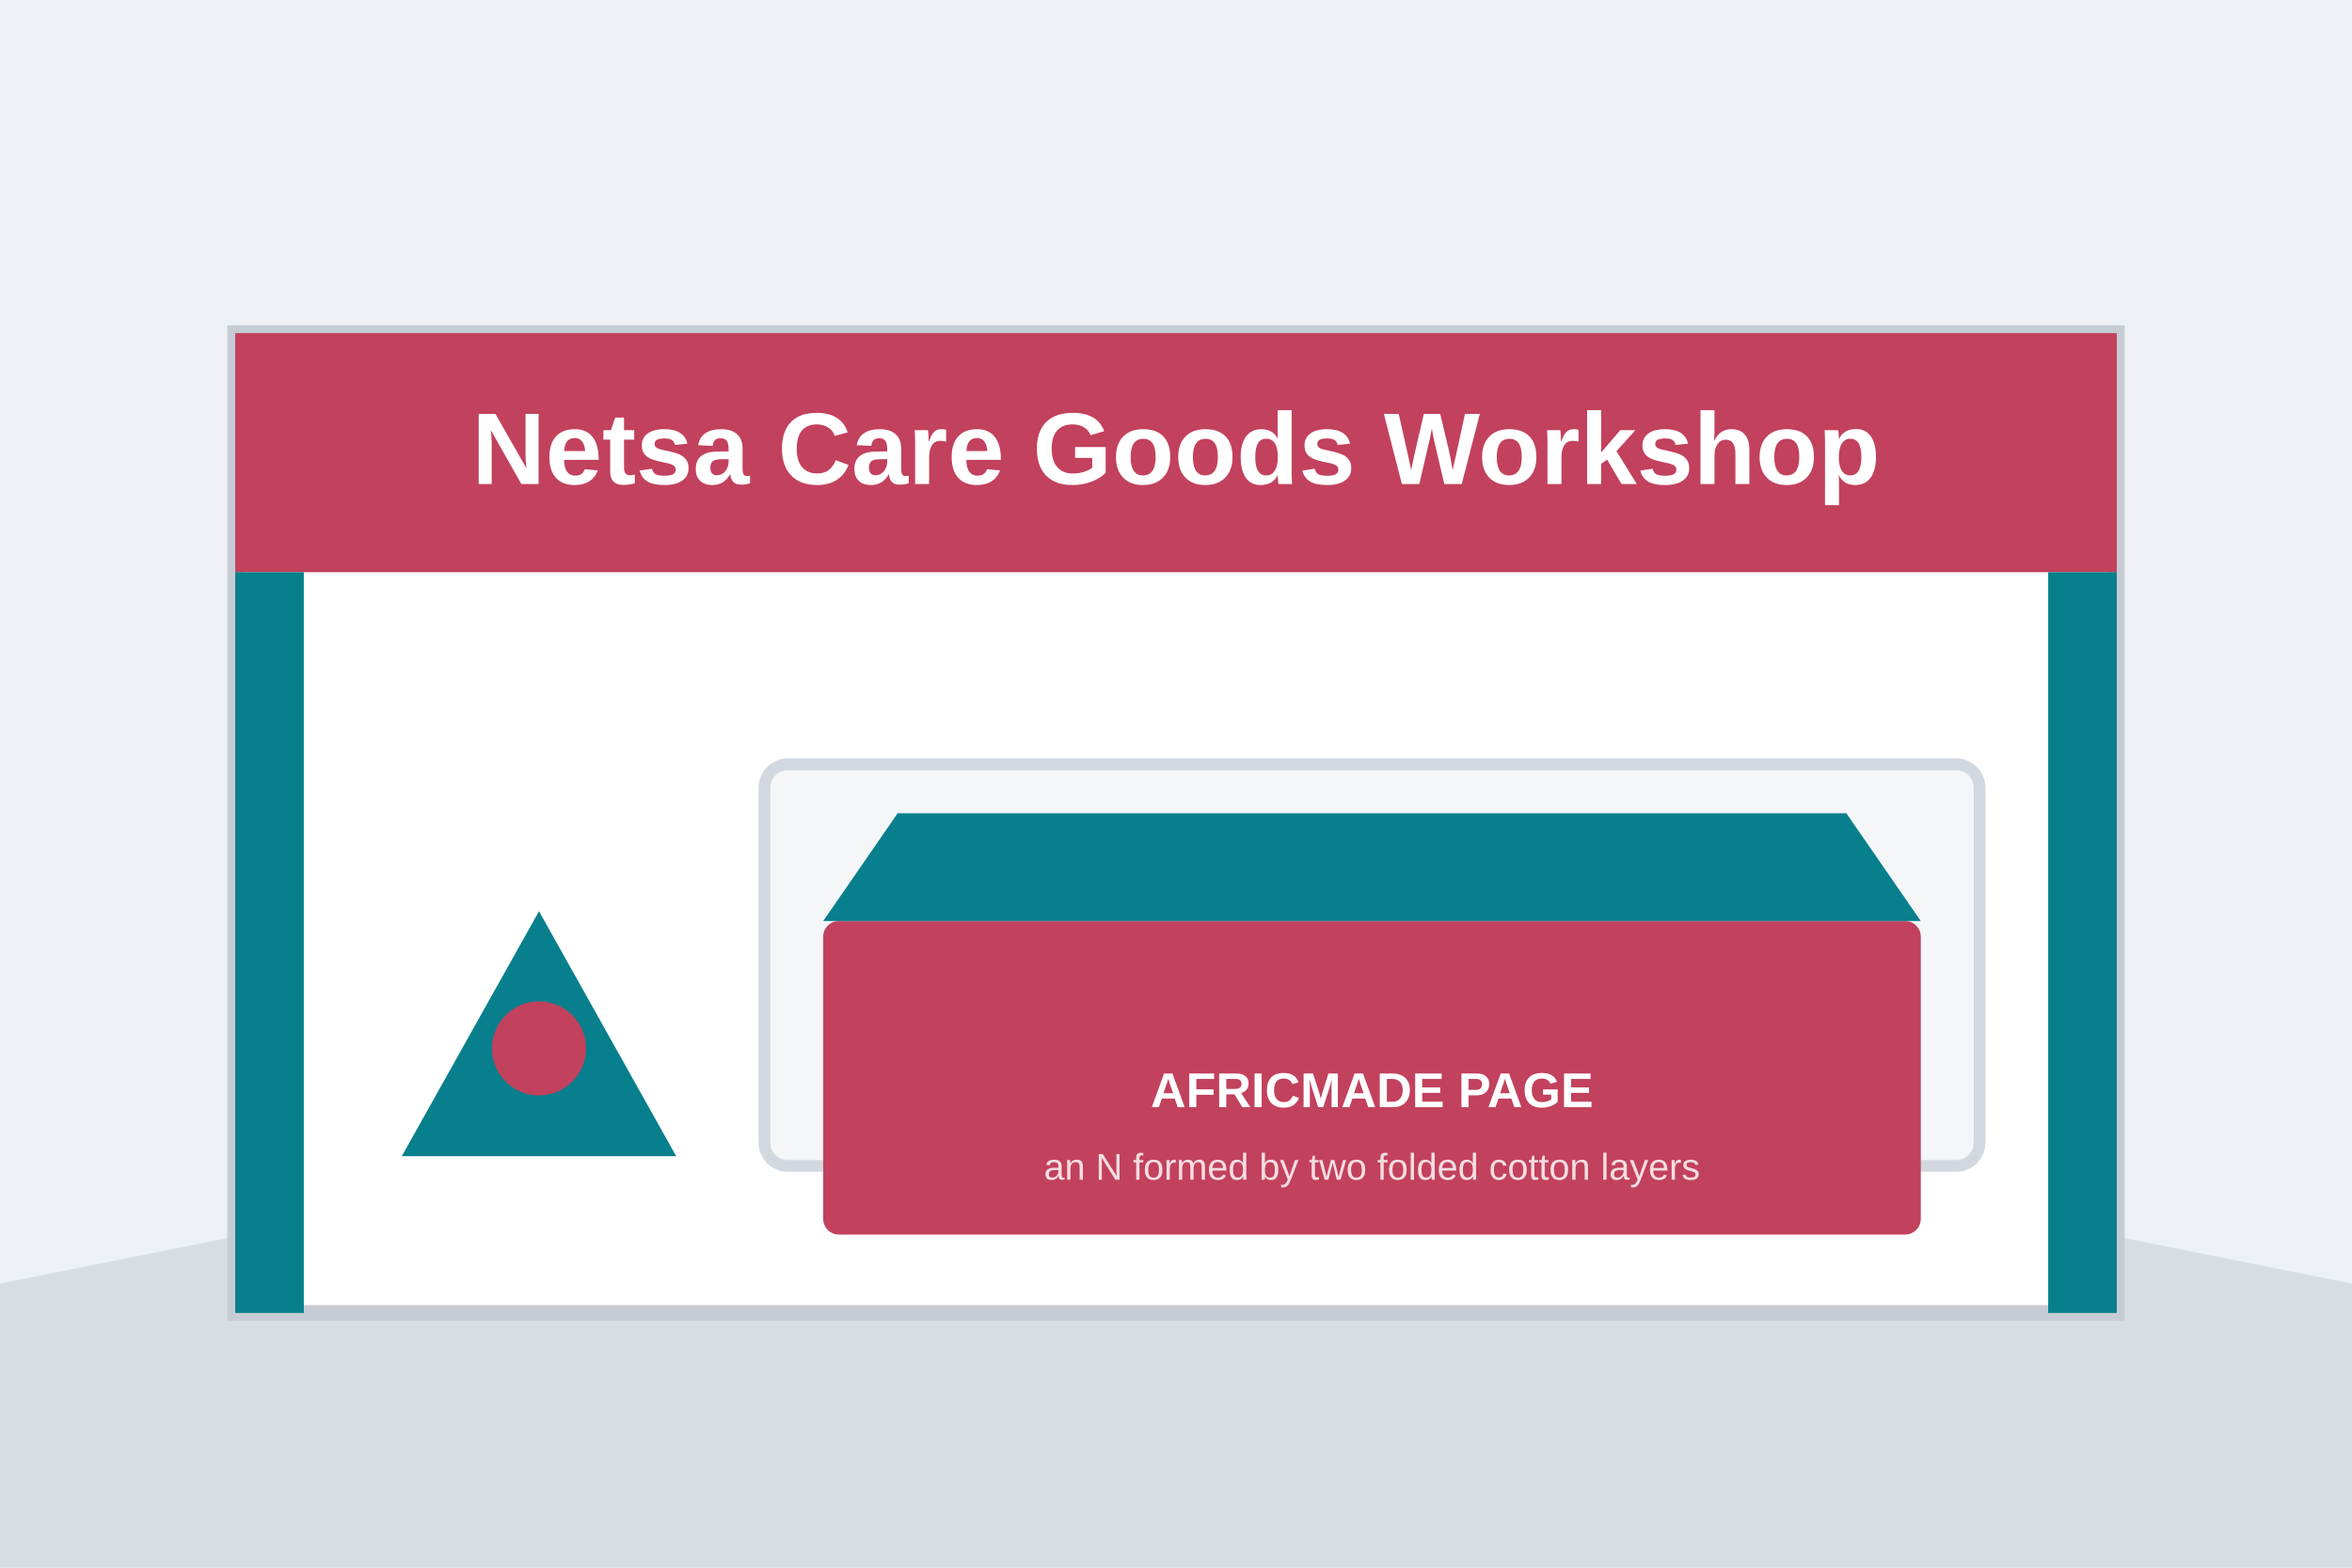
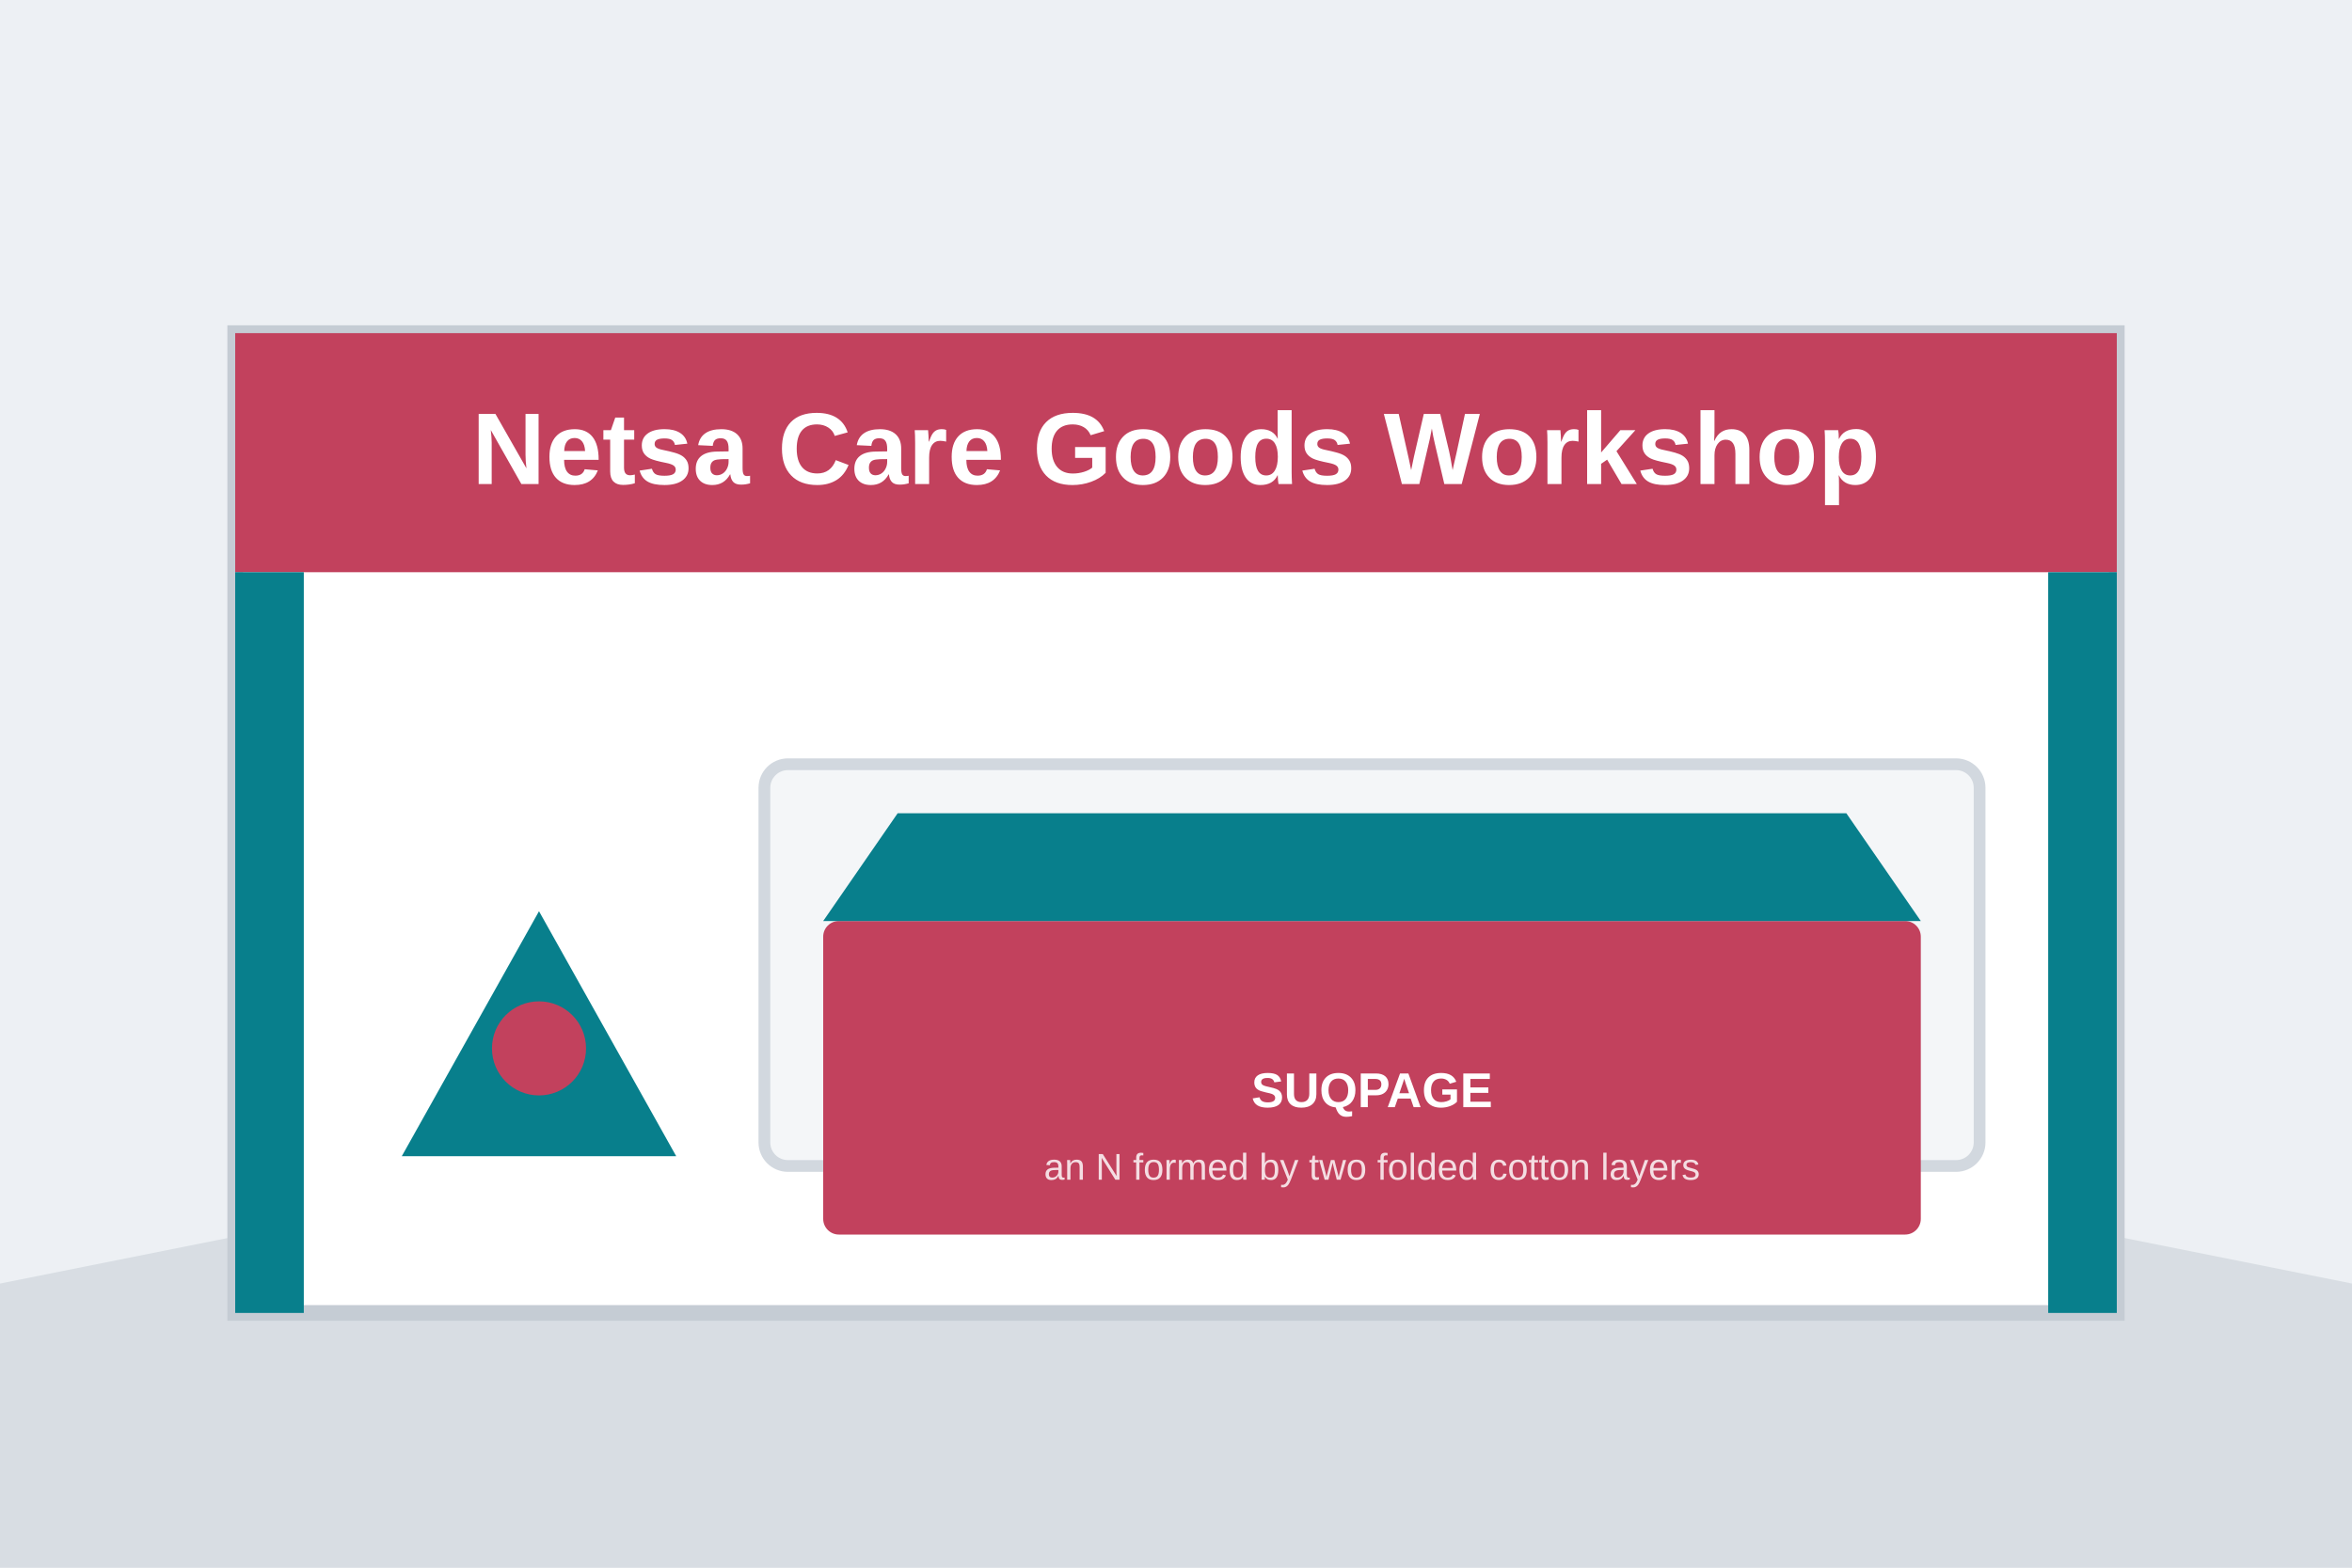
<svg xmlns="http://www.w3.org/2000/svg" viewBox="0 0 1200 800" role="img" aria-label="Illustrative booth for Netsa Care Goods Workshop">
  <rect width="1200" height="800" fill="#edf0f4" />
  <path d="M0 655L600 535l600 120v145H0z" fill="#d8dde3" />
  <path d="M120 170h960v500H120z" fill="#ffffff" stroke="#c5ccd4" stroke-width="8" />
  <path d="M120 170h960v122H120z" fill="#c2415d" />
  <path d="M120 292h35v378h-35zM1045 292h35v378h-35z" fill="#087f8c" />
  <rect x="390" y="390" width="620" height="205" rx="12" fill="#f4f6f8" stroke="#d2d8df" stroke-width="6" />
  <rect x="420" y="470" width="560" height="160" rx="8" fill="#c2415d" />
  <path d="M420 470h560l-38-55H458z" fill="#087f8c" />
  <path d="M205 590l70-125 70 125z" fill="#087f8c" />
  <circle cx="275" cy="535" r="24" fill="#c2415d" />
  <text x="600" y="247" text-anchor="middle" font-family="Arial, Helvetica, sans-serif" font-size="52" font-weight="800" fill="#ffffff">Netsa Care Goods Workshop</text>
-   <text x="700" y="565" text-anchor="middle" font-family="Arial, Helvetica, sans-serif" font-size="25" font-weight="700" fill="#ffffff">AFRICMADE PAGE</text>
+   <text x="700" y="565" text-anchor="middle" font-family="Arial, Helvetica, sans-serif" font-size="25" font-weight="700" fill="#ffffff">SUQPAGE</text>
  <text x="700" y="602" text-anchor="middle" font-family="Arial, Helvetica, sans-serif" font-size="19" fill="#ffffff" opacity=".82">an N formed by two folded cotton layers</text>
</svg>
